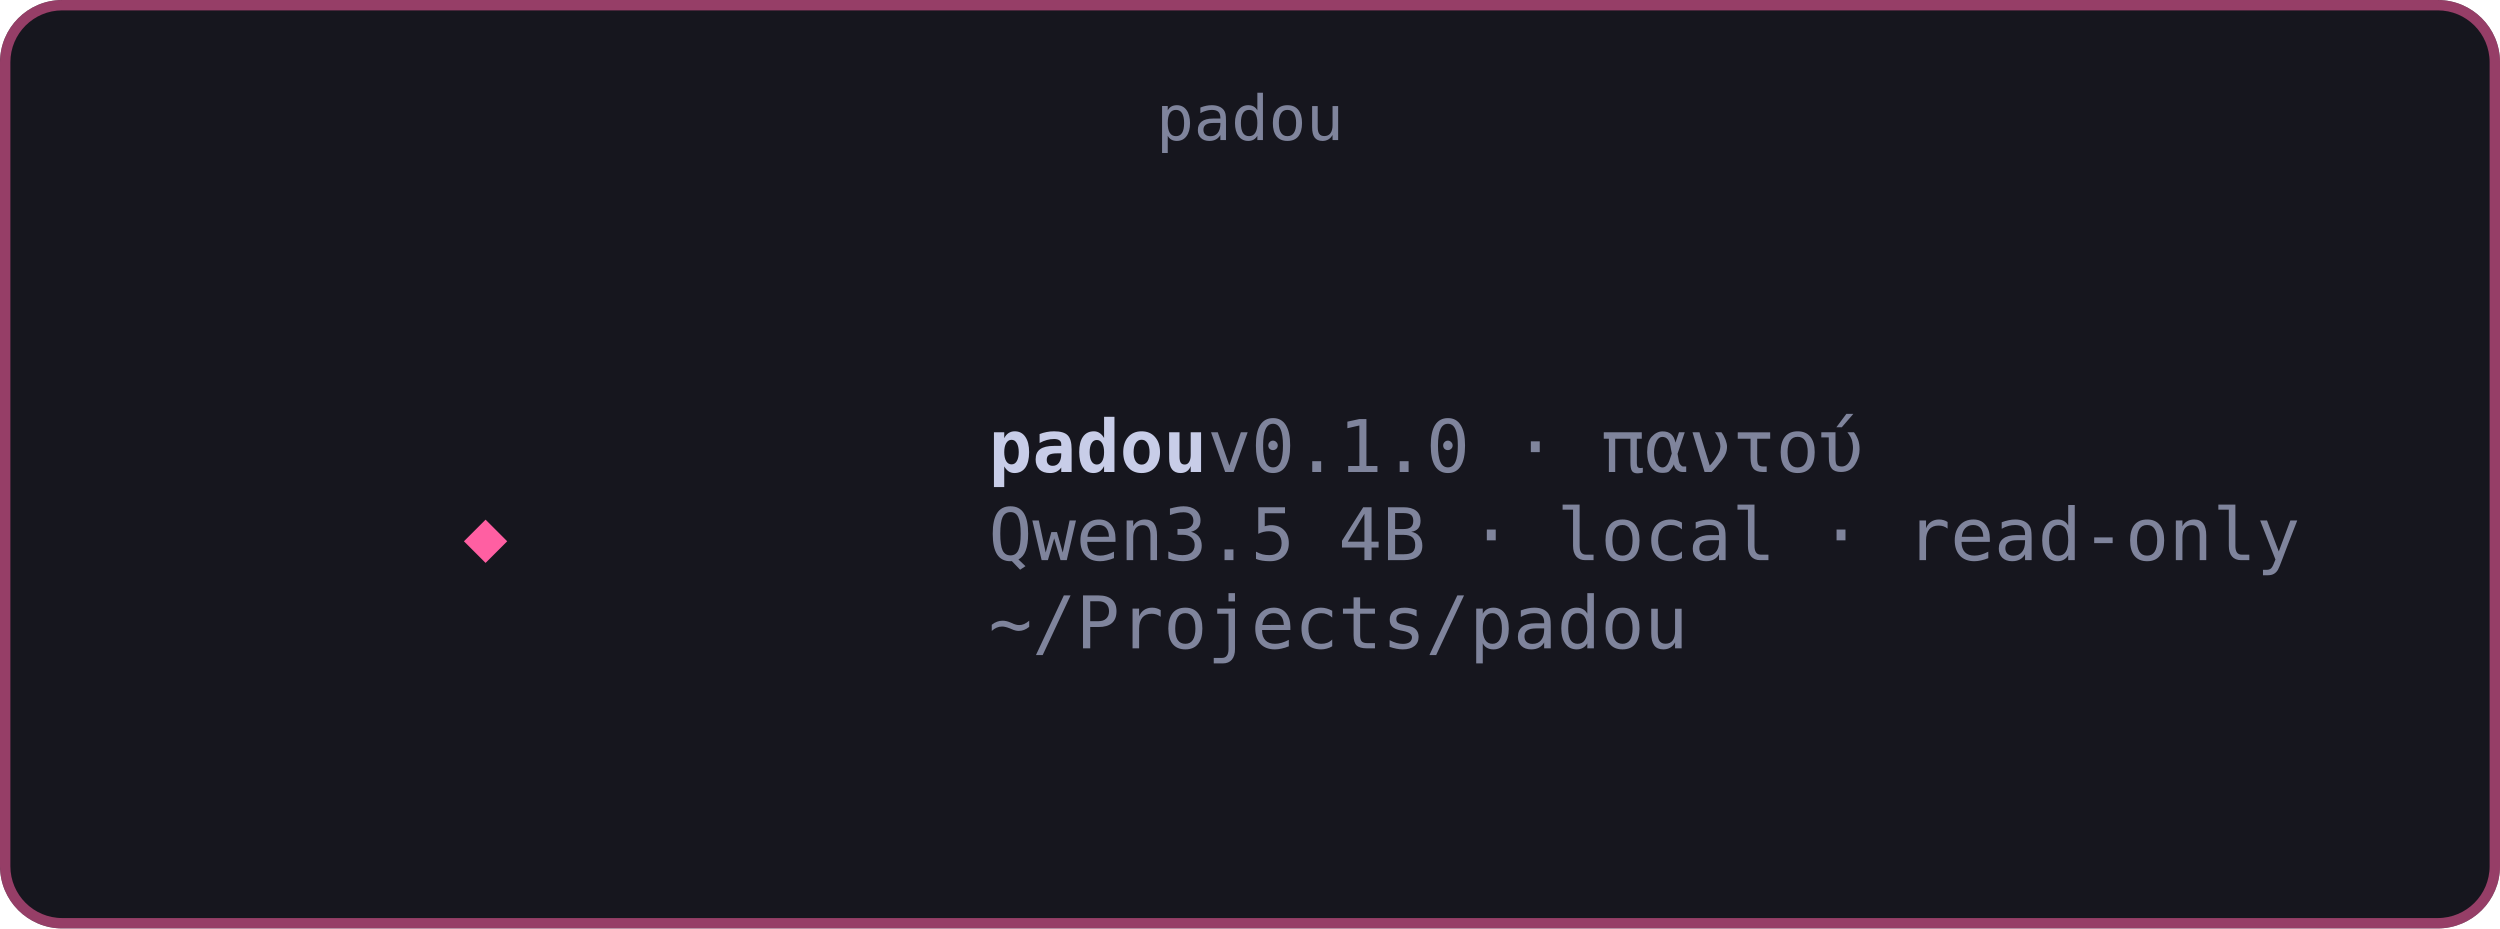
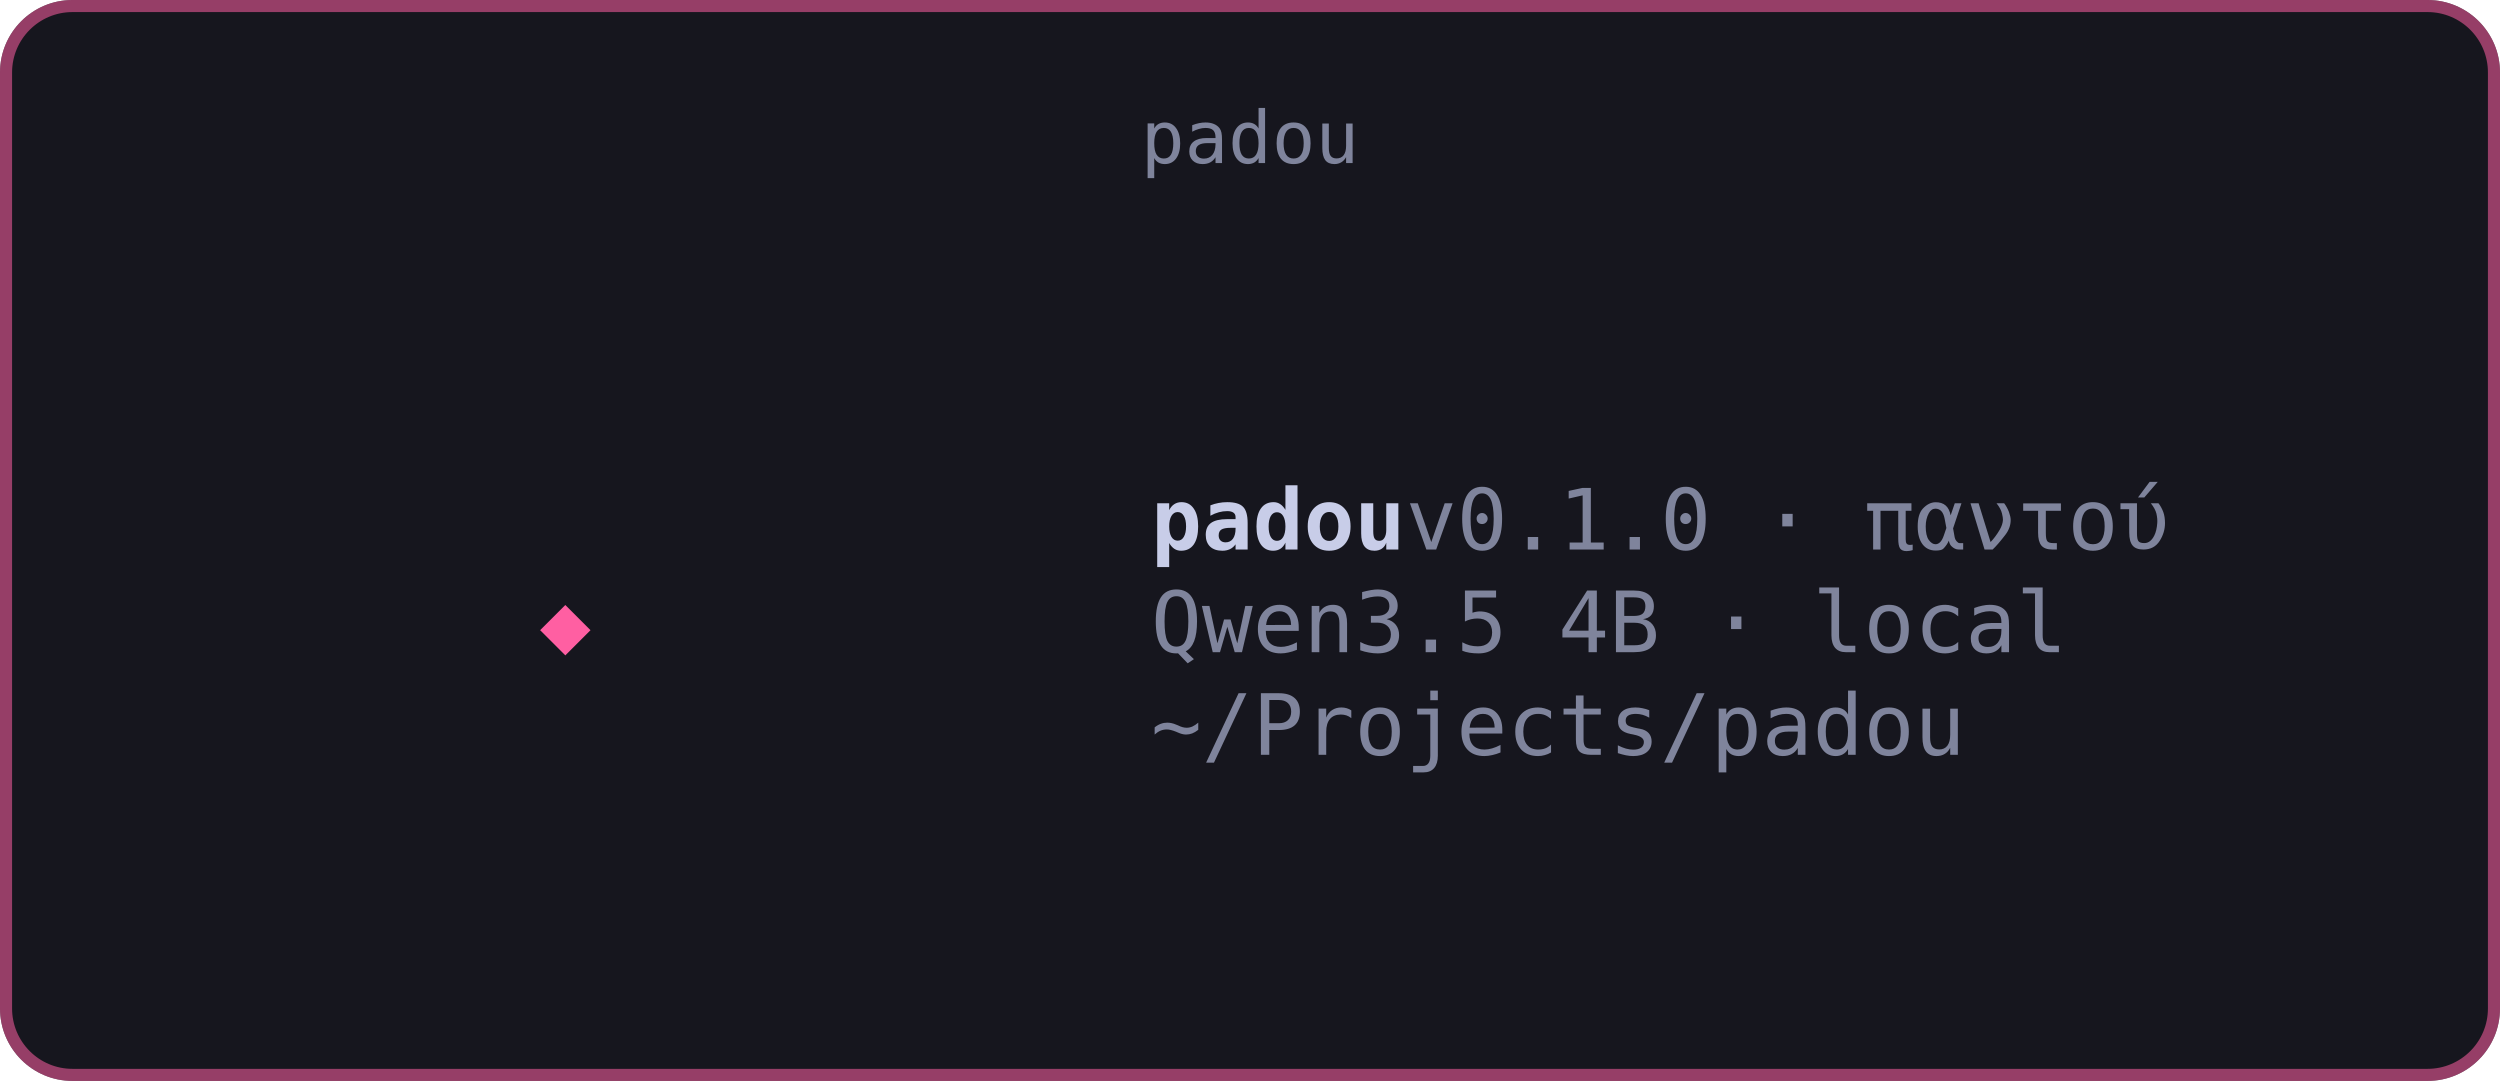
- <svg xmlns="http://www.w3.org/2000/svg" width="482" height="179" viewBox="0 0 482 179">
+ <svg xmlns="http://www.w3.org/2000/svg" width="414" height="179" viewBox="0 0 414 179">
  <style>@keyframes shoot{0%{opacity:0}8%{opacity:1}30%{opacity:.55}55%{opacity:.25}75%,100%{opacity:0}}.r{animation:shoot 1.2s linear infinite;opacity:0}.s1{animation-delay:0s}.s2{animation-delay:.3s}.s3{animation-delay:.6s}@media (prefers-reduced-motion:reduce){.r{animation:none;opacity:1}}</style>
-   <rect width="482" height="179" rx="12" fill="#16161e" />
-   <rect x="1" y="1" width="480" height="177" rx="11" fill="none" stroke="#ff5fa2" stroke-opacity="0.55" stroke-width="2" />
-   <text x="241.0" y="27" fill="#7f849c" font-family="'JetBrains Mono','JetBrainsMono Nerd Font','DejaVu Sans Mono',monospace" font-size="12" text-anchor="middle">padou</text>
+   <rect width="414" height="179" rx="12" fill="#16161e" />
+   <rect x="1" y="1" width="412" height="177" rx="11" fill="none" stroke="#ff5fa2" stroke-opacity="0.55" stroke-width="2" />
+   <text x="207.0" y="27" fill="#7f849c" font-family="'JetBrains Mono','JetBrainsMono Nerd Font','DejaVu Sans Mono',monospace" font-size="12" text-anchor="middle">padou</text>
  <g font-family="'JetBrains Mono','JetBrainsMono Nerd Font','DejaVu Sans Mono',monospace" font-size="14">
    <text x="89.4" y="108" fill="#ff5fa2" font-weight="700" textLength="8.4" lengthAdjust="spacingAndGlyphs">◆</text>
    <rect x="92.9" y="78" width="1.6" height="17" fill="#ff5fa2" class="r s1" />
    <rect x="92.9" y="61" width="1.6" height="17" fill="#ff5fa2" class="r s2" />
    <rect x="92.9" y="44" width="1.6" height="17" fill="#ff5fa2" class="r s3" />
    <rect x="92.9" y="112" width="1.6" height="17" fill="#ff5fa2" class="r s1" />
    <rect x="92.9" y="129" width="1.6" height="17" fill="#ff5fa2" class="r s2" />
    <rect x="92.9" y="146" width="1.6" height="17" fill="#ff5fa2" class="r s3" />
    <text x="106.3" y="108" fill="#ff5fa2" font-weight="700" textLength="8.4" lengthAdjust="spacingAndGlyphs" class="r s1">─</text>
    <text x="114.7" y="108" fill="#ff5fa2" font-weight="700" textLength="8.4" lengthAdjust="spacingAndGlyphs" class="r s1">─</text>
    <text x="123.2" y="108" fill="#ff5fa2" font-weight="700" textLength="8.4" lengthAdjust="spacingAndGlyphs" class="r s2">─</text>
    <text x="131.6" y="108" fill="#ff5fa2" font-weight="700" textLength="8.4" lengthAdjust="spacingAndGlyphs" class="r s2">─</text>
    <text x="140.0" y="108" fill="#ff5fa2" font-weight="700" textLength="8.4" lengthAdjust="spacingAndGlyphs" class="r s3">─</text>
    <text x="148.4" y="108" fill="#ff5fa2" font-weight="700" textLength="8.4" lengthAdjust="spacingAndGlyphs" class="r s3">─</text>
    <text x="72.6" y="108" fill="#ff5fa2" font-weight="700" textLength="8.4" lengthAdjust="spacingAndGlyphs" class="r s1">─</text>
    <text x="64.2" y="108" fill="#ff5fa2" font-weight="700" textLength="8.4" lengthAdjust="spacingAndGlyphs" class="r s1">─</text>
    <text x="55.7" y="108" fill="#ff5fa2" font-weight="700" textLength="8.4" lengthAdjust="spacingAndGlyphs" class="r s2">─</text>
    <text x="47.3" y="108" fill="#ff5fa2" font-weight="700" textLength="8.4" lengthAdjust="spacingAndGlyphs" class="r s2">─</text>
    <text x="38.9" y="108" fill="#ff5fa2" font-weight="700" textLength="8.4" lengthAdjust="spacingAndGlyphs" class="r s3">─</text>
    <text x="30.4" y="108" fill="#ff5fa2" font-weight="700" textLength="8.4" lengthAdjust="spacingAndGlyphs" class="r s3">─</text>
    <text x="106.3" y="91" fill="#ff5fa2" font-weight="700" textLength="8.4" lengthAdjust="spacingAndGlyphs" class="r s1">╱</text>
    <text x="123.2" y="74" fill="#ff5fa2" font-weight="700" textLength="8.4" lengthAdjust="spacingAndGlyphs" class="r s2">╱</text>
    <text x="72.6" y="91" fill="#ff5fa2" font-weight="700" textLength="8.4" lengthAdjust="spacingAndGlyphs" class="r s1">╲</text>
    <text x="55.7" y="74" fill="#ff5fa2" font-weight="700" textLength="8.4" lengthAdjust="spacingAndGlyphs" class="r s2">╲</text>
    <text x="106.3" y="125" fill="#ff5fa2" font-weight="700" textLength="8.4" lengthAdjust="spacingAndGlyphs" class="r s1">╲</text>
    <text x="123.2" y="142" fill="#ff5fa2" font-weight="700" textLength="8.4" lengthAdjust="spacingAndGlyphs" class="r s2">╲</text>
    <text x="72.6" y="125" fill="#ff5fa2" font-weight="700" textLength="8.4" lengthAdjust="spacingAndGlyphs" class="r s1">╱</text>
    <text x="55.7" y="142" fill="#ff5fa2" font-weight="700" textLength="8.4" lengthAdjust="spacingAndGlyphs" class="r s2">╱</text>
    <text x="190.6" y="91" fill="#c8cde8" font-weight="700" textLength="42.1" lengthAdjust="spacingAndGlyphs">padou</text>
    <text x="232.8" y="91" fill="#7f849c" textLength="143.3" lengthAdjust="spacingAndGlyphs">  v0.1.0 · παντού</text>
-     <text x="190.6" y="108" fill="#7f849c" textLength="252.9" lengthAdjust="spacingAndGlyphs">Qwen3.5 4B · local · read-only</text>
+     <text x="190.6" y="108" fill="#7f849c" textLength="151.7" lengthAdjust="spacingAndGlyphs">Qwen3.5 4B · local</text>
    <text x="190.6" y="125" fill="#7f849c" textLength="134.9" lengthAdjust="spacingAndGlyphs">~/Projects/padou</text>
  </g>
</svg>
